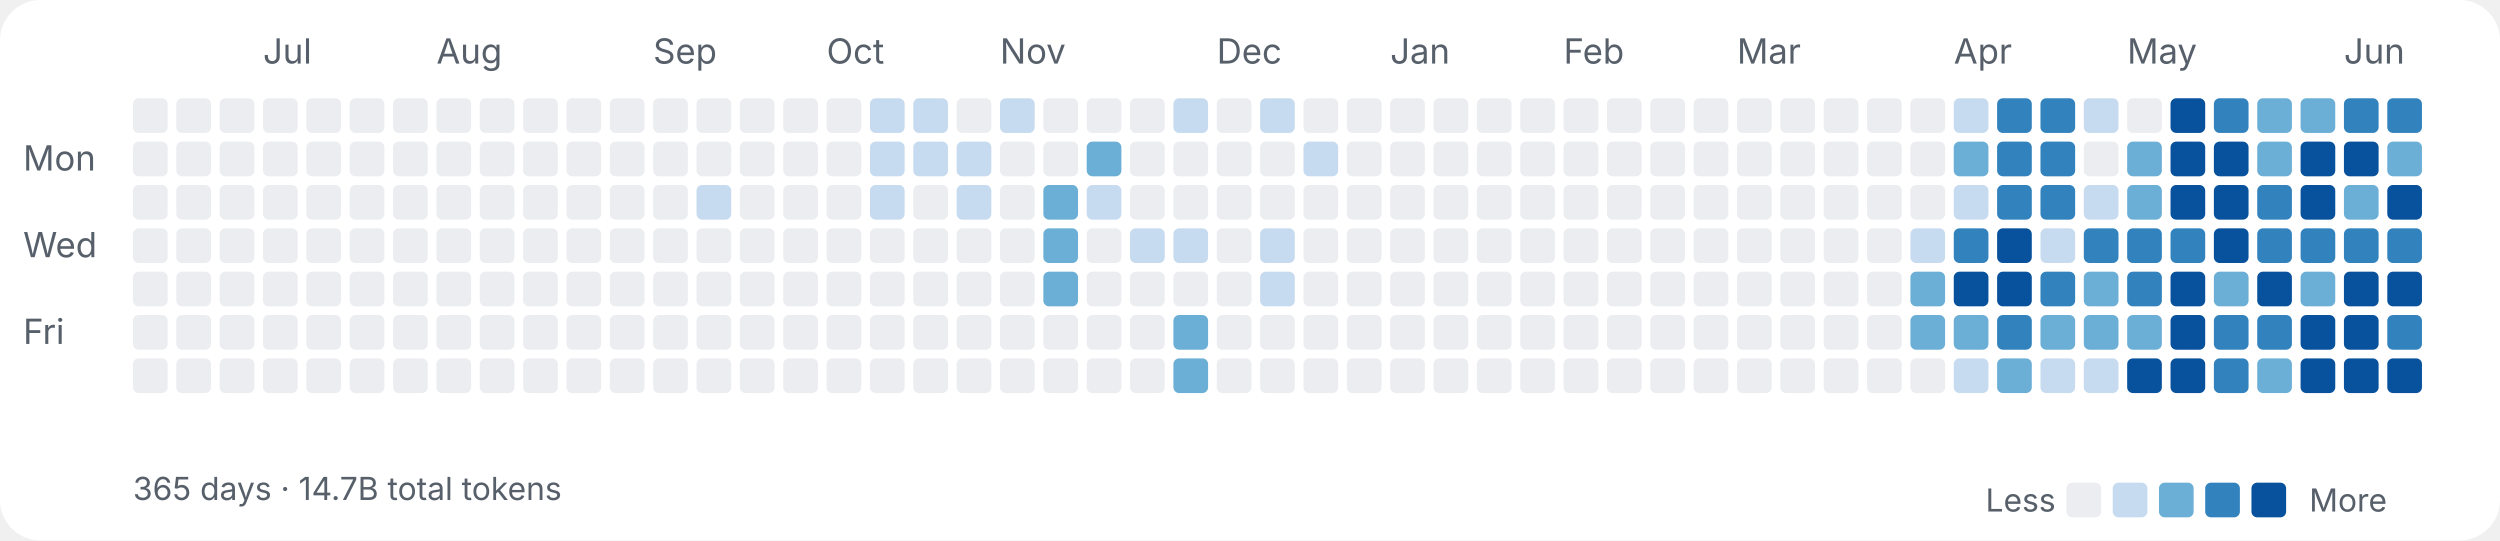
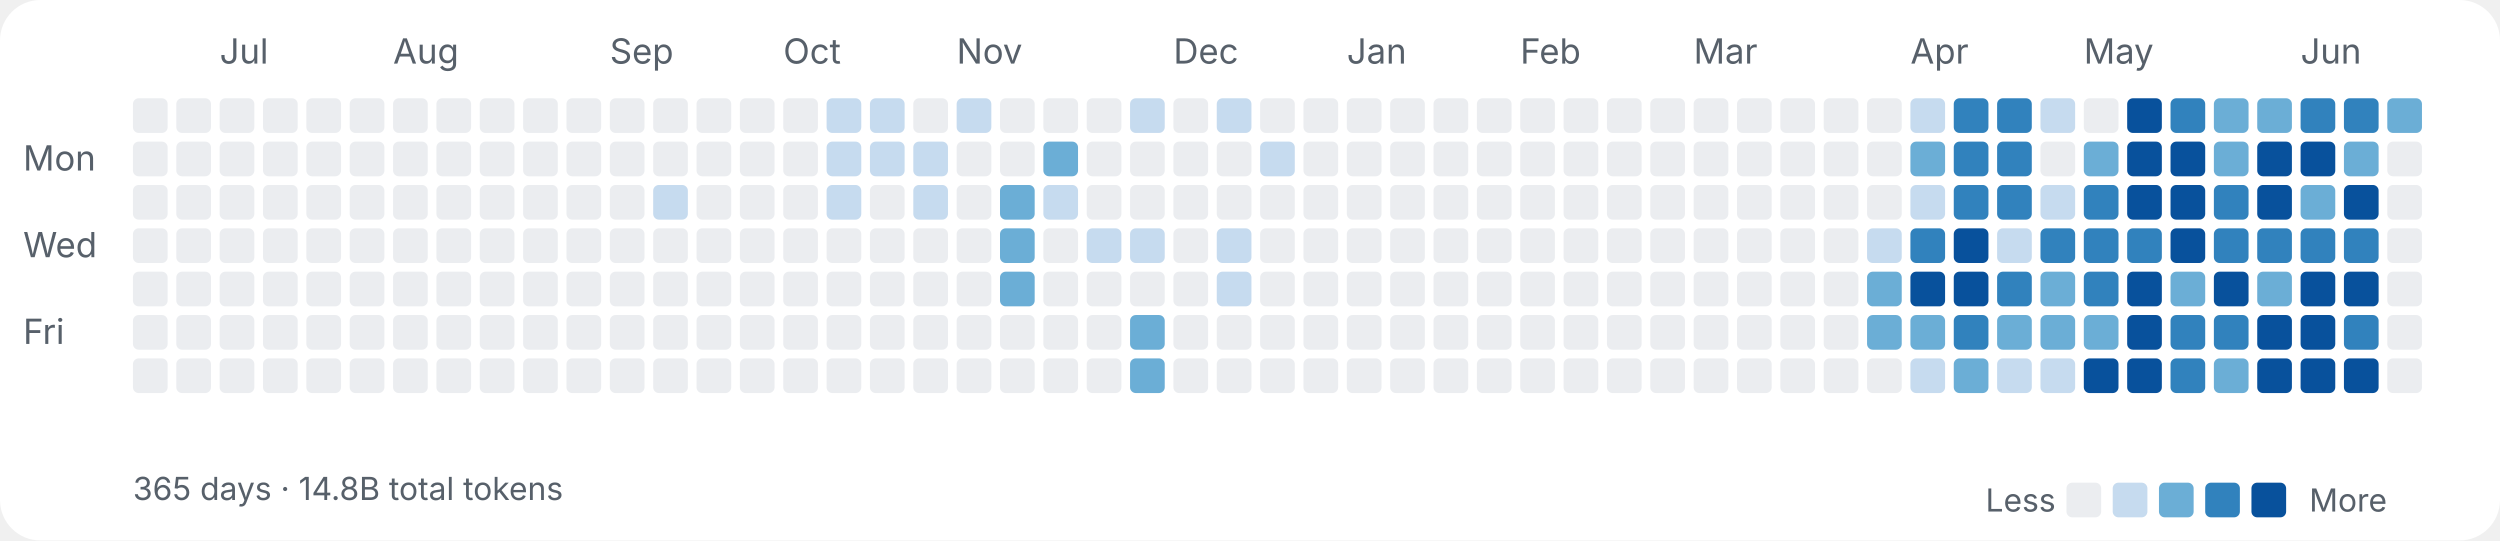
<svg xmlns="http://www.w3.org/2000/svg" width="865" height="187" viewBox="0 0 865 187" fill="none">
  <style>
.label{font:12px ui-sans-serif,system-ui,-apple-system,sans-serif;fill:#57606a}
.sub{font:11px ui-sans-serif,system-ui,-apple-system,sans-serif;fill:#57606a}
</style>
  <rect width="100%" height="100%" rx="14" fill="#ffffff" />
  <text class="label" x="8" y="59">Mon</text>
  <text class="label" x="8" y="89">Wed</text>
  <text class="label" x="8" y="119">Fri</text>
  <rect x="46" y="34" width="12" height="12" rx="2" fill="#ebedf0" />
  <rect x="46" y="49" width="12" height="12" rx="2" fill="#ebedf0" />
  <rect x="46" y="64" width="12" height="12" rx="2" fill="#ebedf0" />
  <rect x="46" y="79" width="12" height="12" rx="2" fill="#ebedf0" />
  <rect x="46" y="94" width="12" height="12" rx="2" fill="#ebedf0" />
  <rect x="46" y="109" width="12" height="12" rx="2" fill="#ebedf0" />
  <rect x="46" y="124" width="12" height="12" rx="2" fill="#ebedf0" />
  <rect x="61" y="34" width="12" height="12" rx="2" fill="#ebedf0" />
  <rect x="61" y="49" width="12" height="12" rx="2" fill="#ebedf0" />
  <rect x="61" y="64" width="12" height="12" rx="2" fill="#ebedf0" />
  <rect x="61" y="79" width="12" height="12" rx="2" fill="#ebedf0" />
  <rect x="61" y="94" width="12" height="12" rx="2" fill="#ebedf0" />
  <rect x="61" y="109" width="12" height="12" rx="2" fill="#ebedf0" />
  <rect x="61" y="124" width="12" height="12" rx="2" fill="#ebedf0" />
+   <text class="label" x="76" y="22">Jul</text>
  <rect x="76" y="34" width="12" height="12" rx="2" fill="#ebedf0" />
  <rect x="76" y="49" width="12" height="12" rx="2" fill="#ebedf0" />
  <rect x="76" y="64" width="12" height="12" rx="2" fill="#ebedf0" />
  <rect x="76" y="79" width="12" height="12" rx="2" fill="#ebedf0" />
  <rect x="76" y="94" width="12" height="12" rx="2" fill="#ebedf0" />
  <rect x="76" y="109" width="12" height="12" rx="2" fill="#ebedf0" />
  <rect x="76" y="124" width="12" height="12" rx="2" fill="#ebedf0" />
-   <text class="label" x="91" y="22">Jul</text>
  <rect x="91" y="34" width="12" height="12" rx="2" fill="#ebedf0" />
  <rect x="91" y="49" width="12" height="12" rx="2" fill="#ebedf0" />
  <rect x="91" y="64" width="12" height="12" rx="2" fill="#ebedf0" />
  <rect x="91" y="79" width="12" height="12" rx="2" fill="#ebedf0" />
  <rect x="91" y="94" width="12" height="12" rx="2" fill="#ebedf0" />
  <rect x="91" y="109" width="12" height="12" rx="2" fill="#ebedf0" />
  <rect x="91" y="124" width="12" height="12" rx="2" fill="#ebedf0" />
  <rect x="106" y="34" width="12" height="12" rx="2" fill="#ebedf0" />
  <rect x="106" y="49" width="12" height="12" rx="2" fill="#ebedf0" />
  <rect x="106" y="64" width="12" height="12" rx="2" fill="#ebedf0" />
  <rect x="106" y="79" width="12" height="12" rx="2" fill="#ebedf0" />
  <rect x="106" y="94" width="12" height="12" rx="2" fill="#ebedf0" />
  <rect x="106" y="109" width="12" height="12" rx="2" fill="#ebedf0" />
  <rect x="106" y="124" width="12" height="12" rx="2" fill="#ebedf0" />
  <rect x="121" y="34" width="12" height="12" rx="2" fill="#ebedf0" />
  <rect x="121" y="49" width="12" height="12" rx="2" fill="#ebedf0" />
  <rect x="121" y="64" width="12" height="12" rx="2" fill="#ebedf0" />
  <rect x="121" y="79" width="12" height="12" rx="2" fill="#ebedf0" />
  <rect x="121" y="94" width="12" height="12" rx="2" fill="#ebedf0" />
  <rect x="121" y="109" width="12" height="12" rx="2" fill="#ebedf0" />
  <rect x="121" y="124" width="12" height="12" rx="2" fill="#ebedf0" />
+   <text class="label" x="136" y="22">Aug</text>
  <rect x="136" y="34" width="12" height="12" rx="2" fill="#ebedf0" />
  <rect x="136" y="49" width="12" height="12" rx="2" fill="#ebedf0" />
  <rect x="136" y="64" width="12" height="12" rx="2" fill="#ebedf0" />
  <rect x="136" y="79" width="12" height="12" rx="2" fill="#ebedf0" />
  <rect x="136" y="94" width="12" height="12" rx="2" fill="#ebedf0" />
  <rect x="136" y="109" width="12" height="12" rx="2" fill="#ebedf0" />
  <rect x="136" y="124" width="12" height="12" rx="2" fill="#ebedf0" />
-   <text class="label" x="151" y="22">Aug</text>
  <rect x="151" y="34" width="12" height="12" rx="2" fill="#ebedf0" />
  <rect x="151" y="49" width="12" height="12" rx="2" fill="#ebedf0" />
  <rect x="151" y="64" width="12" height="12" rx="2" fill="#ebedf0" />
  <rect x="151" y="79" width="12" height="12" rx="2" fill="#ebedf0" />
  <rect x="151" y="94" width="12" height="12" rx="2" fill="#ebedf0" />
  <rect x="151" y="109" width="12" height="12" rx="2" fill="#ebedf0" />
  <rect x="151" y="124" width="12" height="12" rx="2" fill="#ebedf0" />
  <rect x="166" y="34" width="12" height="12" rx="2" fill="#ebedf0" />
  <rect x="166" y="49" width="12" height="12" rx="2" fill="#ebedf0" />
  <rect x="166" y="64" width="12" height="12" rx="2" fill="#ebedf0" />
  <rect x="166" y="79" width="12" height="12" rx="2" fill="#ebedf0" />
  <rect x="166" y="94" width="12" height="12" rx="2" fill="#ebedf0" />
  <rect x="166" y="109" width="12" height="12" rx="2" fill="#ebedf0" />
  <rect x="166" y="124" width="12" height="12" rx="2" fill="#ebedf0" />
  <rect x="181" y="34" width="12" height="12" rx="2" fill="#ebedf0" />
  <rect x="181" y="49" width="12" height="12" rx="2" fill="#ebedf0" />
  <rect x="181" y="64" width="12" height="12" rx="2" fill="#ebedf0" />
  <rect x="181" y="79" width="12" height="12" rx="2" fill="#ebedf0" />
  <rect x="181" y="94" width="12" height="12" rx="2" fill="#ebedf0" />
  <rect x="181" y="109" width="12" height="12" rx="2" fill="#ebedf0" />
  <rect x="181" y="124" width="12" height="12" rx="2" fill="#ebedf0" />
  <rect x="196" y="34" width="12" height="12" rx="2" fill="#ebedf0" />
  <rect x="196" y="49" width="12" height="12" rx="2" fill="#ebedf0" />
  <rect x="196" y="64" width="12" height="12" rx="2" fill="#ebedf0" />
  <rect x="196" y="79" width="12" height="12" rx="2" fill="#ebedf0" />
  <rect x="196" y="94" width="12" height="12" rx="2" fill="#ebedf0" />
  <rect x="196" y="109" width="12" height="12" rx="2" fill="#ebedf0" />
  <rect x="196" y="124" width="12" height="12" rx="2" fill="#ebedf0" />
+   <text class="label" x="211" y="22">Sep</text>
  <rect x="211" y="34" width="12" height="12" rx="2" fill="#ebedf0" />
  <rect x="211" y="49" width="12" height="12" rx="2" fill="#ebedf0" />
  <rect x="211" y="64" width="12" height="12" rx="2" fill="#ebedf0" />
  <rect x="211" y="79" width="12" height="12" rx="2" fill="#ebedf0" />
  <rect x="211" y="94" width="12" height="12" rx="2" fill="#ebedf0" />
  <rect x="211" y="109" width="12" height="12" rx="2" fill="#ebedf0" />
  <rect x="211" y="124" width="12" height="12" rx="2" fill="#ebedf0" />
-   <text class="label" x="226" y="22">Sep</text>
  <rect x="226" y="34" width="12" height="12" rx="2" fill="#ebedf0" />
  <rect x="226" y="49" width="12" height="12" rx="2" fill="#ebedf0" />
-   <rect x="226" y="64" width="12" height="12" rx="2" fill="#ebedf0" />
+   <rect x="226" y="64" width="12" height="12" rx="2" fill="#c6dbef" />
  <rect x="226" y="79" width="12" height="12" rx="2" fill="#ebedf0" />
  <rect x="226" y="94" width="12" height="12" rx="2" fill="#ebedf0" />
  <rect x="226" y="109" width="12" height="12" rx="2" fill="#ebedf0" />
  <rect x="226" y="124" width="12" height="12" rx="2" fill="#ebedf0" />
  <rect x="241" y="34" width="12" height="12" rx="2" fill="#ebedf0" />
  <rect x="241" y="49" width="12" height="12" rx="2" fill="#ebedf0" />
-   <rect x="241" y="64" width="12" height="12" rx="2" fill="#c6dbef" />
+   <rect x="241" y="64" width="12" height="12" rx="2" fill="#ebedf0" />
  <rect x="241" y="79" width="12" height="12" rx="2" fill="#ebedf0" />
  <rect x="241" y="94" width="12" height="12" rx="2" fill="#ebedf0" />
  <rect x="241" y="109" width="12" height="12" rx="2" fill="#ebedf0" />
  <rect x="241" y="124" width="12" height="12" rx="2" fill="#ebedf0" />
  <rect x="256" y="34" width="12" height="12" rx="2" fill="#ebedf0" />
  <rect x="256" y="49" width="12" height="12" rx="2" fill="#ebedf0" />
  <rect x="256" y="64" width="12" height="12" rx="2" fill="#ebedf0" />
  <rect x="256" y="79" width="12" height="12" rx="2" fill="#ebedf0" />
  <rect x="256" y="94" width="12" height="12" rx="2" fill="#ebedf0" />
  <rect x="256" y="109" width="12" height="12" rx="2" fill="#ebedf0" />
  <rect x="256" y="124" width="12" height="12" rx="2" fill="#ebedf0" />
+   <text class="label" x="271" y="22">Oct</text>
  <rect x="271" y="34" width="12" height="12" rx="2" fill="#ebedf0" />
  <rect x="271" y="49" width="12" height="12" rx="2" fill="#ebedf0" />
  <rect x="271" y="64" width="12" height="12" rx="2" fill="#ebedf0" />
  <rect x="271" y="79" width="12" height="12" rx="2" fill="#ebedf0" />
  <rect x="271" y="94" width="12" height="12" rx="2" fill="#ebedf0" />
  <rect x="271" y="109" width="12" height="12" rx="2" fill="#ebedf0" />
  <rect x="271" y="124" width="12" height="12" rx="2" fill="#ebedf0" />
-   <text class="label" x="286" y="22">Oct</text>
-   <rect x="286" y="34" width="12" height="12" rx="2" fill="#ebedf0" />
-   <rect x="286" y="49" width="12" height="12" rx="2" fill="#ebedf0" />
-   <rect x="286" y="64" width="12" height="12" rx="2" fill="#ebedf0" />
+   <rect x="286" y="34" width="12" height="12" rx="2" fill="#c6dbef" />
+   <rect x="286" y="49" width="12" height="12" rx="2" fill="#c6dbef" />
+   <rect x="286" y="64" width="12" height="12" rx="2" fill="#c6dbef" />
  <rect x="286" y="79" width="12" height="12" rx="2" fill="#ebedf0" />
  <rect x="286" y="94" width="12" height="12" rx="2" fill="#ebedf0" />
  <rect x="286" y="109" width="12" height="12" rx="2" fill="#ebedf0" />
  <rect x="286" y="124" width="12" height="12" rx="2" fill="#ebedf0" />
  <rect x="301" y="34" width="12" height="12" rx="2" fill="#c6dbef" />
  <rect x="301" y="49" width="12" height="12" rx="2" fill="#c6dbef" />
-   <rect x="301" y="64" width="12" height="12" rx="2" fill="#c6dbef" />
+   <rect x="301" y="64" width="12" height="12" rx="2" fill="#ebedf0" />
  <rect x="301" y="79" width="12" height="12" rx="2" fill="#ebedf0" />
  <rect x="301" y="94" width="12" height="12" rx="2" fill="#ebedf0" />
  <rect x="301" y="109" width="12" height="12" rx="2" fill="#ebedf0" />
  <rect x="301" y="124" width="12" height="12" rx="2" fill="#ebedf0" />
-   <rect x="316" y="34" width="12" height="12" rx="2" fill="#c6dbef" />
+   <rect x="316" y="34" width="12" height="12" rx="2" fill="#ebedf0" />
  <rect x="316" y="49" width="12" height="12" rx="2" fill="#c6dbef" />
-   <rect x="316" y="64" width="12" height="12" rx="2" fill="#ebedf0" />
+   <rect x="316" y="64" width="12" height="12" rx="2" fill="#c6dbef" />
  <rect x="316" y="79" width="12" height="12" rx="2" fill="#ebedf0" />
  <rect x="316" y="94" width="12" height="12" rx="2" fill="#ebedf0" />
  <rect x="316" y="109" width="12" height="12" rx="2" fill="#ebedf0" />
  <rect x="316" y="124" width="12" height="12" rx="2" fill="#ebedf0" />
-   <rect x="331" y="34" width="12" height="12" rx="2" fill="#ebedf0" />
-   <rect x="331" y="49" width="12" height="12" rx="2" fill="#c6dbef" />
-   <rect x="331" y="64" width="12" height="12" rx="2" fill="#c6dbef" />
+   <text class="label" x="331" y="22">Nov</text>
+   <rect x="331" y="34" width="12" height="12" rx="2" fill="#c6dbef" />
+   <rect x="331" y="49" width="12" height="12" rx="2" fill="#ebedf0" />
+   <rect x="331" y="64" width="12" height="12" rx="2" fill="#ebedf0" />
  <rect x="331" y="79" width="12" height="12" rx="2" fill="#ebedf0" />
  <rect x="331" y="94" width="12" height="12" rx="2" fill="#ebedf0" />
  <rect x="331" y="109" width="12" height="12" rx="2" fill="#ebedf0" />
  <rect x="331" y="124" width="12" height="12" rx="2" fill="#ebedf0" />
-   <text class="label" x="346" y="22">Nov</text>
-   <rect x="346" y="34" width="12" height="12" rx="2" fill="#c6dbef" />
+   <rect x="346" y="34" width="12" height="12" rx="2" fill="#ebedf0" />
  <rect x="346" y="49" width="12" height="12" rx="2" fill="#ebedf0" />
-   <rect x="346" y="64" width="12" height="12" rx="2" fill="#ebedf0" />
-   <rect x="346" y="79" width="12" height="12" rx="2" fill="#ebedf0" />
-   <rect x="346" y="94" width="12" height="12" rx="2" fill="#ebedf0" />
+   <rect x="346" y="64" width="12" height="12" rx="2" fill="#6baed6" />
+   <rect x="346" y="79" width="12" height="12" rx="2" fill="#6baed6" />
+   <rect x="346" y="94" width="12" height="12" rx="2" fill="#6baed6" />
  <rect x="346" y="109" width="12" height="12" rx="2" fill="#ebedf0" />
  <rect x="346" y="124" width="12" height="12" rx="2" fill="#ebedf0" />
  <rect x="361" y="34" width="12" height="12" rx="2" fill="#ebedf0" />
-   <rect x="361" y="49" width="12" height="12" rx="2" fill="#ebedf0" />
-   <rect x="361" y="64" width="12" height="12" rx="2" fill="#6baed6" />
-   <rect x="361" y="79" width="12" height="12" rx="2" fill="#6baed6" />
-   <rect x="361" y="94" width="12" height="12" rx="2" fill="#6baed6" />
+   <rect x="361" y="49" width="12" height="12" rx="2" fill="#6baed6" />
+   <rect x="361" y="64" width="12" height="12" rx="2" fill="#c6dbef" />
+   <rect x="361" y="79" width="12" height="12" rx="2" fill="#ebedf0" />
+   <rect x="361" y="94" width="12" height="12" rx="2" fill="#ebedf0" />
  <rect x="361" y="109" width="12" height="12" rx="2" fill="#ebedf0" />
  <rect x="361" y="124" width="12" height="12" rx="2" fill="#ebedf0" />
  <rect x="376" y="34" width="12" height="12" rx="2" fill="#ebedf0" />
-   <rect x="376" y="49" width="12" height="12" rx="2" fill="#6baed6" />
-   <rect x="376" y="64" width="12" height="12" rx="2" fill="#c6dbef" />
-   <rect x="376" y="79" width="12" height="12" rx="2" fill="#ebedf0" />
+   <rect x="376" y="49" width="12" height="12" rx="2" fill="#ebedf0" />
+   <rect x="376" y="64" width="12" height="12" rx="2" fill="#ebedf0" />
+   <rect x="376" y="79" width="12" height="12" rx="2" fill="#c6dbef" />
  <rect x="376" y="94" width="12" height="12" rx="2" fill="#ebedf0" />
  <rect x="376" y="109" width="12" height="12" rx="2" fill="#ebedf0" />
  <rect x="376" y="124" width="12" height="12" rx="2" fill="#ebedf0" />
-   <rect x="391" y="34" width="12" height="12" rx="2" fill="#ebedf0" />
+   <rect x="391" y="34" width="12" height="12" rx="2" fill="#c6dbef" />
  <rect x="391" y="49" width="12" height="12" rx="2" fill="#ebedf0" />
  <rect x="391" y="64" width="12" height="12" rx="2" fill="#ebedf0" />
  <rect x="391" y="79" width="12" height="12" rx="2" fill="#c6dbef" />
  <rect x="391" y="94" width="12" height="12" rx="2" fill="#ebedf0" />
-   <rect x="391" y="109" width="12" height="12" rx="2" fill="#ebedf0" />
-   <rect x="391" y="124" width="12" height="12" rx="2" fill="#ebedf0" />
-   <rect x="406" y="34" width="12" height="12" rx="2" fill="#c6dbef" />
+   <rect x="391" y="109" width="12" height="12" rx="2" fill="#6baed6" />
+   <rect x="391" y="124" width="12" height="12" rx="2" fill="#6baed6" />
+   <text class="label" x="406" y="22">Dec</text>
+   <rect x="406" y="34" width="12" height="12" rx="2" fill="#ebedf0" />
  <rect x="406" y="49" width="12" height="12" rx="2" fill="#ebedf0" />
  <rect x="406" y="64" width="12" height="12" rx="2" fill="#ebedf0" />
-   <rect x="406" y="79" width="12" height="12" rx="2" fill="#c6dbef" />
+   <rect x="406" y="79" width="12" height="12" rx="2" fill="#ebedf0" />
  <rect x="406" y="94" width="12" height="12" rx="2" fill="#ebedf0" />
-   <rect x="406" y="109" width="12" height="12" rx="2" fill="#6baed6" />
-   <rect x="406" y="124" width="12" height="12" rx="2" fill="#6baed6" />
-   <text class="label" x="421" y="22">Dec</text>
-   <rect x="421" y="34" width="12" height="12" rx="2" fill="#ebedf0" />
+   <rect x="406" y="109" width="12" height="12" rx="2" fill="#ebedf0" />
+   <rect x="406" y="124" width="12" height="12" rx="2" fill="#ebedf0" />
+   <rect x="421" y="34" width="12" height="12" rx="2" fill="#c6dbef" />
  <rect x="421" y="49" width="12" height="12" rx="2" fill="#ebedf0" />
  <rect x="421" y="64" width="12" height="12" rx="2" fill="#ebedf0" />
-   <rect x="421" y="79" width="12" height="12" rx="2" fill="#ebedf0" />
-   <rect x="421" y="94" width="12" height="12" rx="2" fill="#ebedf0" />
+   <rect x="421" y="79" width="12" height="12" rx="2" fill="#c6dbef" />
+   <rect x="421" y="94" width="12" height="12" rx="2" fill="#c6dbef" />
  <rect x="421" y="109" width="12" height="12" rx="2" fill="#ebedf0" />
  <rect x="421" y="124" width="12" height="12" rx="2" fill="#ebedf0" />
-   <rect x="436" y="34" width="12" height="12" rx="2" fill="#c6dbef" />
-   <rect x="436" y="49" width="12" height="12" rx="2" fill="#ebedf0" />
+   <rect x="436" y="34" width="12" height="12" rx="2" fill="#ebedf0" />
+   <rect x="436" y="49" width="12" height="12" rx="2" fill="#c6dbef" />
  <rect x="436" y="64" width="12" height="12" rx="2" fill="#ebedf0" />
-   <rect x="436" y="79" width="12" height="12" rx="2" fill="#c6dbef" />
-   <rect x="436" y="94" width="12" height="12" rx="2" fill="#c6dbef" />
+   <rect x="436" y="79" width="12" height="12" rx="2" fill="#ebedf0" />
+   <rect x="436" y="94" width="12" height="12" rx="2" fill="#ebedf0" />
  <rect x="436" y="109" width="12" height="12" rx="2" fill="#ebedf0" />
  <rect x="436" y="124" width="12" height="12" rx="2" fill="#ebedf0" />
  <rect x="451" y="34" width="12" height="12" rx="2" fill="#ebedf0" />
-   <rect x="451" y="49" width="12" height="12" rx="2" fill="#c6dbef" />
+   <rect x="451" y="49" width="12" height="12" rx="2" fill="#ebedf0" />
  <rect x="451" y="64" width="12" height="12" rx="2" fill="#ebedf0" />
  <rect x="451" y="79" width="12" height="12" rx="2" fill="#ebedf0" />
  <rect x="451" y="94" width="12" height="12" rx="2" fill="#ebedf0" />
  <rect x="451" y="109" width="12" height="12" rx="2" fill="#ebedf0" />
  <rect x="451" y="124" width="12" height="12" rx="2" fill="#ebedf0" />
+   <text class="label" x="466" y="22">Jan</text>
  <rect x="466" y="34" width="12" height="12" rx="2" fill="#ebedf0" />
  <rect x="466" y="49" width="12" height="12" rx="2" fill="#ebedf0" />
  <rect x="466" y="64" width="12" height="12" rx="2" fill="#ebedf0" />
  <rect x="466" y="79" width="12" height="12" rx="2" fill="#ebedf0" />
  <rect x="466" y="94" width="12" height="12" rx="2" fill="#ebedf0" />
  <rect x="466" y="109" width="12" height="12" rx="2" fill="#ebedf0" />
  <rect x="466" y="124" width="12" height="12" rx="2" fill="#ebedf0" />
-   <text class="label" x="481" y="22">Jan</text>
  <rect x="481" y="34" width="12" height="12" rx="2" fill="#ebedf0" />
  <rect x="481" y="49" width="12" height="12" rx="2" fill="#ebedf0" />
  <rect x="481" y="64" width="12" height="12" rx="2" fill="#ebedf0" />
  <rect x="481" y="79" width="12" height="12" rx="2" fill="#ebedf0" />
  <rect x="481" y="94" width="12" height="12" rx="2" fill="#ebedf0" />
  <rect x="481" y="109" width="12" height="12" rx="2" fill="#ebedf0" />
  <rect x="481" y="124" width="12" height="12" rx="2" fill="#ebedf0" />
  <rect x="496" y="34" width="12" height="12" rx="2" fill="#ebedf0" />
  <rect x="496" y="49" width="12" height="12" rx="2" fill="#ebedf0" />
  <rect x="496" y="64" width="12" height="12" rx="2" fill="#ebedf0" />
  <rect x="496" y="79" width="12" height="12" rx="2" fill="#ebedf0" />
  <rect x="496" y="94" width="12" height="12" rx="2" fill="#ebedf0" />
  <rect x="496" y="109" width="12" height="12" rx="2" fill="#ebedf0" />
  <rect x="496" y="124" width="12" height="12" rx="2" fill="#ebedf0" />
  <rect x="511" y="34" width="12" height="12" rx="2" fill="#ebedf0" />
  <rect x="511" y="49" width="12" height="12" rx="2" fill="#ebedf0" />
  <rect x="511" y="64" width="12" height="12" rx="2" fill="#ebedf0" />
  <rect x="511" y="79" width="12" height="12" rx="2" fill="#ebedf0" />
  <rect x="511" y="94" width="12" height="12" rx="2" fill="#ebedf0" />
  <rect x="511" y="109" width="12" height="12" rx="2" fill="#ebedf0" />
  <rect x="511" y="124" width="12" height="12" rx="2" fill="#ebedf0" />
+   <text class="label" x="526" y="22">Feb</text>
  <rect x="526" y="34" width="12" height="12" rx="2" fill="#ebedf0" />
  <rect x="526" y="49" width="12" height="12" rx="2" fill="#ebedf0" />
  <rect x="526" y="64" width="12" height="12" rx="2" fill="#ebedf0" />
  <rect x="526" y="79" width="12" height="12" rx="2" fill="#ebedf0" />
  <rect x="526" y="94" width="12" height="12" rx="2" fill="#ebedf0" />
  <rect x="526" y="109" width="12" height="12" rx="2" fill="#ebedf0" />
  <rect x="526" y="124" width="12" height="12" rx="2" fill="#ebedf0" />
-   <text class="label" x="541" y="22">Feb</text>
  <rect x="541" y="34" width="12" height="12" rx="2" fill="#ebedf0" />
  <rect x="541" y="49" width="12" height="12" rx="2" fill="#ebedf0" />
  <rect x="541" y="64" width="12" height="12" rx="2" fill="#ebedf0" />
  <rect x="541" y="79" width="12" height="12" rx="2" fill="#ebedf0" />
  <rect x="541" y="94" width="12" height="12" rx="2" fill="#ebedf0" />
  <rect x="541" y="109" width="12" height="12" rx="2" fill="#ebedf0" />
  <rect x="541" y="124" width="12" height="12" rx="2" fill="#ebedf0" />
  <rect x="556" y="34" width="12" height="12" rx="2" fill="#ebedf0" />
  <rect x="556" y="49" width="12" height="12" rx="2" fill="#ebedf0" />
  <rect x="556" y="64" width="12" height="12" rx="2" fill="#ebedf0" />
  <rect x="556" y="79" width="12" height="12" rx="2" fill="#ebedf0" />
  <rect x="556" y="94" width="12" height="12" rx="2" fill="#ebedf0" />
  <rect x="556" y="109" width="12" height="12" rx="2" fill="#ebedf0" />
  <rect x="556" y="124" width="12" height="12" rx="2" fill="#ebedf0" />
  <rect x="571" y="34" width="12" height="12" rx="2" fill="#ebedf0" />
  <rect x="571" y="49" width="12" height="12" rx="2" fill="#ebedf0" />
  <rect x="571" y="64" width="12" height="12" rx="2" fill="#ebedf0" />
  <rect x="571" y="79" width="12" height="12" rx="2" fill="#ebedf0" />
  <rect x="571" y="94" width="12" height="12" rx="2" fill="#ebedf0" />
  <rect x="571" y="109" width="12" height="12" rx="2" fill="#ebedf0" />
  <rect x="571" y="124" width="12" height="12" rx="2" fill="#ebedf0" />
+   <text class="label" x="586" y="22">Mar</text>
  <rect x="586" y="34" width="12" height="12" rx="2" fill="#ebedf0" />
  <rect x="586" y="49" width="12" height="12" rx="2" fill="#ebedf0" />
  <rect x="586" y="64" width="12" height="12" rx="2" fill="#ebedf0" />
  <rect x="586" y="79" width="12" height="12" rx="2" fill="#ebedf0" />
  <rect x="586" y="94" width="12" height="12" rx="2" fill="#ebedf0" />
  <rect x="586" y="109" width="12" height="12" rx="2" fill="#ebedf0" />
  <rect x="586" y="124" width="12" height="12" rx="2" fill="#ebedf0" />
-   <text class="label" x="601" y="22">Mar</text>
  <rect x="601" y="34" width="12" height="12" rx="2" fill="#ebedf0" />
  <rect x="601" y="49" width="12" height="12" rx="2" fill="#ebedf0" />
  <rect x="601" y="64" width="12" height="12" rx="2" fill="#ebedf0" />
  <rect x="601" y="79" width="12" height="12" rx="2" fill="#ebedf0" />
  <rect x="601" y="94" width="12" height="12" rx="2" fill="#ebedf0" />
  <rect x="601" y="109" width="12" height="12" rx="2" fill="#ebedf0" />
  <rect x="601" y="124" width="12" height="12" rx="2" fill="#ebedf0" />
  <rect x="616" y="34" width="12" height="12" rx="2" fill="#ebedf0" />
  <rect x="616" y="49" width="12" height="12" rx="2" fill="#ebedf0" />
  <rect x="616" y="64" width="12" height="12" rx="2" fill="#ebedf0" />
  <rect x="616" y="79" width="12" height="12" rx="2" fill="#ebedf0" />
  <rect x="616" y="94" width="12" height="12" rx="2" fill="#ebedf0" />
  <rect x="616" y="109" width="12" height="12" rx="2" fill="#ebedf0" />
  <rect x="616" y="124" width="12" height="12" rx="2" fill="#ebedf0" />
  <rect x="631" y="34" width="12" height="12" rx="2" fill="#ebedf0" />
  <rect x="631" y="49" width="12" height="12" rx="2" fill="#ebedf0" />
  <rect x="631" y="64" width="12" height="12" rx="2" fill="#ebedf0" />
  <rect x="631" y="79" width="12" height="12" rx="2" fill="#ebedf0" />
  <rect x="631" y="94" width="12" height="12" rx="2" fill="#ebedf0" />
  <rect x="631" y="109" width="12" height="12" rx="2" fill="#ebedf0" />
  <rect x="631" y="124" width="12" height="12" rx="2" fill="#ebedf0" />
  <rect x="646" y="34" width="12" height="12" rx="2" fill="#ebedf0" />
  <rect x="646" y="49" width="12" height="12" rx="2" fill="#ebedf0" />
  <rect x="646" y="64" width="12" height="12" rx="2" fill="#ebedf0" />
-   <rect x="646" y="79" width="12" height="12" rx="2" fill="#ebedf0" />
-   <rect x="646" y="94" width="12" height="12" rx="2" fill="#ebedf0" />
-   <rect x="646" y="109" width="12" height="12" rx="2" fill="#ebedf0" />
+   <rect x="646" y="79" width="12" height="12" rx="2" fill="#c6dbef" />
+   <rect x="646" y="94" width="12" height="12" rx="2" fill="#6baed6" />
+   <rect x="646" y="109" width="12" height="12" rx="2" fill="#6baed6" />
  <rect x="646" y="124" width="12" height="12" rx="2" fill="#ebedf0" />
-   <rect x="661" y="34" width="12" height="12" rx="2" fill="#ebedf0" />
-   <rect x="661" y="49" width="12" height="12" rx="2" fill="#ebedf0" />
-   <rect x="661" y="64" width="12" height="12" rx="2" fill="#ebedf0" />
-   <rect x="661" y="79" width="12" height="12" rx="2" fill="#c6dbef" />
-   <rect x="661" y="94" width="12" height="12" rx="2" fill="#6baed6" />
+   <text class="label" x="661" y="22">Apr</text>
+   <rect x="661" y="34" width="12" height="12" rx="2" fill="#c6dbef" />
+   <rect x="661" y="49" width="12" height="12" rx="2" fill="#6baed6" />
+   <rect x="661" y="64" width="12" height="12" rx="2" fill="#c6dbef" />
+   <rect x="661" y="79" width="12" height="12" rx="2" fill="#3182bd" />
+   <rect x="661" y="94" width="12" height="12" rx="2" fill="#08519c" />
  <rect x="661" y="109" width="12" height="12" rx="2" fill="#6baed6" />
-   <rect x="661" y="124" width="12" height="12" rx="2" fill="#ebedf0" />
-   <text class="label" x="676" y="22">Apr</text>
-   <rect x="676" y="34" width="12" height="12" rx="2" fill="#c6dbef" />
-   <rect x="676" y="49" width="12" height="12" rx="2" fill="#6baed6" />
-   <rect x="676" y="64" width="12" height="12" rx="2" fill="#c6dbef" />
-   <rect x="676" y="79" width="12" height="12" rx="2" fill="#3182bd" />
+   <rect x="661" y="124" width="12" height="12" rx="2" fill="#c6dbef" />
+   <rect x="676" y="34" width="12" height="12" rx="2" fill="#3182bd" />
+   <rect x="676" y="49" width="12" height="12" rx="2" fill="#3182bd" />
+   <rect x="676" y="64" width="12" height="12" rx="2" fill="#3182bd" />
+   <rect x="676" y="79" width="12" height="12" rx="2" fill="#08519c" />
  <rect x="676" y="94" width="12" height="12" rx="2" fill="#08519c" />
-   <rect x="676" y="109" width="12" height="12" rx="2" fill="#6baed6" />
-   <rect x="676" y="124" width="12" height="12" rx="2" fill="#c6dbef" />
+   <rect x="676" y="109" width="12" height="12" rx="2" fill="#3182bd" />
+   <rect x="676" y="124" width="12" height="12" rx="2" fill="#6baed6" />
  <rect x="691" y="34" width="12" height="12" rx="2" fill="#3182bd" />
  <rect x="691" y="49" width="12" height="12" rx="2" fill="#3182bd" />
  <rect x="691" y="64" width="12" height="12" rx="2" fill="#3182bd" />
-   <rect x="691" y="79" width="12" height="12" rx="2" fill="#08519c" />
-   <rect x="691" y="94" width="12" height="12" rx="2" fill="#08519c" />
-   <rect x="691" y="109" width="12" height="12" rx="2" fill="#3182bd" />
-   <rect x="691" y="124" width="12" height="12" rx="2" fill="#6baed6" />
-   <rect x="706" y="34" width="12" height="12" rx="2" fill="#3182bd" />
-   <rect x="706" y="49" width="12" height="12" rx="2" fill="#3182bd" />
-   <rect x="706" y="64" width="12" height="12" rx="2" fill="#3182bd" />
-   <rect x="706" y="79" width="12" height="12" rx="2" fill="#c6dbef" />
-   <rect x="706" y="94" width="12" height="12" rx="2" fill="#3182bd" />
+   <rect x="691" y="79" width="12" height="12" rx="2" fill="#c6dbef" />
+   <rect x="691" y="94" width="12" height="12" rx="2" fill="#3182bd" />
+   <rect x="691" y="109" width="12" height="12" rx="2" fill="#6baed6" />
+   <rect x="691" y="124" width="12" height="12" rx="2" fill="#c6dbef" />
+   <rect x="706" y="34" width="12" height="12" rx="2" fill="#c6dbef" />
+   <rect x="706" y="49" width="12" height="12" rx="2" fill="#ebedf0" />
+   <rect x="706" y="64" width="12" height="12" rx="2" fill="#c6dbef" />
+   <rect x="706" y="79" width="12" height="12" rx="2" fill="#3182bd" />
+   <rect x="706" y="94" width="12" height="12" rx="2" fill="#6baed6" />
  <rect x="706" y="109" width="12" height="12" rx="2" fill="#6baed6" />
  <rect x="706" y="124" width="12" height="12" rx="2" fill="#c6dbef" />
-   <rect x="721" y="34" width="12" height="12" rx="2" fill="#c6dbef" />
-   <rect x="721" y="49" width="12" height="12" rx="2" fill="#ebedf0" />
-   <rect x="721" y="64" width="12" height="12" rx="2" fill="#c6dbef" />
+   <text class="label" x="721" y="22">May</text>
+   <rect x="721" y="34" width="12" height="12" rx="2" fill="#ebedf0" />
+   <rect x="721" y="49" width="12" height="12" rx="2" fill="#6baed6" />
+   <rect x="721" y="64" width="12" height="12" rx="2" fill="#3182bd" />
  <rect x="721" y="79" width="12" height="12" rx="2" fill="#3182bd" />
-   <rect x="721" y="94" width="12" height="12" rx="2" fill="#6baed6" />
+   <rect x="721" y="94" width="12" height="12" rx="2" fill="#3182bd" />
  <rect x="721" y="109" width="12" height="12" rx="2" fill="#6baed6" />
-   <rect x="721" y="124" width="12" height="12" rx="2" fill="#c6dbef" />
-   <text class="label" x="736" y="22">May</text>
-   <rect x="736" y="34" width="12" height="12" rx="2" fill="#ebedf0" />
-   <rect x="736" y="49" width="12" height="12" rx="2" fill="#6baed6" />
-   <rect x="736" y="64" width="12" height="12" rx="2" fill="#6baed6" />
+   <rect x="721" y="124" width="12" height="12" rx="2" fill="#08519c" />
+   <rect x="736" y="34" width="12" height="12" rx="2" fill="#08519c" />
+   <rect x="736" y="49" width="12" height="12" rx="2" fill="#08519c" />
+   <rect x="736" y="64" width="12" height="12" rx="2" fill="#08519c" />
  <rect x="736" y="79" width="12" height="12" rx="2" fill="#3182bd" />
-   <rect x="736" y="94" width="12" height="12" rx="2" fill="#3182bd" />
-   <rect x="736" y="109" width="12" height="12" rx="2" fill="#6baed6" />
+   <rect x="736" y="94" width="12" height="12" rx="2" fill="#08519c" />
+   <rect x="736" y="109" width="12" height="12" rx="2" fill="#08519c" />
  <rect x="736" y="124" width="12" height="12" rx="2" fill="#08519c" />
-   <rect x="751" y="34" width="12" height="12" rx="2" fill="#08519c" />
+   <rect x="751" y="34" width="12" height="12" rx="2" fill="#3182bd" />
  <rect x="751" y="49" width="12" height="12" rx="2" fill="#08519c" />
  <rect x="751" y="64" width="12" height="12" rx="2" fill="#08519c" />
-   <rect x="751" y="79" width="12" height="12" rx="2" fill="#3182bd" />
-   <rect x="751" y="94" width="12" height="12" rx="2" fill="#08519c" />
-   <rect x="751" y="109" width="12" height="12" rx="2" fill="#08519c" />
-   <rect x="751" y="124" width="12" height="12" rx="2" fill="#08519c" />
-   <rect x="766" y="34" width="12" height="12" rx="2" fill="#3182bd" />
-   <rect x="766" y="49" width="12" height="12" rx="2" fill="#08519c" />
-   <rect x="766" y="64" width="12" height="12" rx="2" fill="#08519c" />
-   <rect x="766" y="79" width="12" height="12" rx="2" fill="#08519c" />
-   <rect x="766" y="94" width="12" height="12" rx="2" fill="#6baed6" />
+   <rect x="751" y="79" width="12" height="12" rx="2" fill="#08519c" />
+   <rect x="751" y="94" width="12" height="12" rx="2" fill="#6baed6" />
+   <rect x="751" y="109" width="12" height="12" rx="2" fill="#3182bd" />
+   <rect x="751" y="124" width="12" height="12" rx="2" fill="#3182bd" />
+   <rect x="766" y="34" width="12" height="12" rx="2" fill="#6baed6" />
+   <rect x="766" y="49" width="12" height="12" rx="2" fill="#6baed6" />
+   <rect x="766" y="64" width="12" height="12" rx="2" fill="#3182bd" />
+   <rect x="766" y="79" width="12" height="12" rx="2" fill="#3182bd" />
+   <rect x="766" y="94" width="12" height="12" rx="2" fill="#08519c" />
  <rect x="766" y="109" width="12" height="12" rx="2" fill="#3182bd" />
-   <rect x="766" y="124" width="12" height="12" rx="2" fill="#3182bd" />
+   <rect x="766" y="124" width="12" height="12" rx="2" fill="#6baed6" />
  <rect x="781" y="34" width="12" height="12" rx="2" fill="#6baed6" />
-   <rect x="781" y="49" width="12" height="12" rx="2" fill="#6baed6" />
-   <rect x="781" y="64" width="12" height="12" rx="2" fill="#3182bd" />
+   <rect x="781" y="49" width="12" height="12" rx="2" fill="#08519c" />
+   <rect x="781" y="64" width="12" height="12" rx="2" fill="#08519c" />
  <rect x="781" y="79" width="12" height="12" rx="2" fill="#3182bd" />
-   <rect x="781" y="94" width="12" height="12" rx="2" fill="#08519c" />
-   <rect x="781" y="109" width="12" height="12" rx="2" fill="#3182bd" />
-   <rect x="781" y="124" width="12" height="12" rx="2" fill="#6baed6" />
-   <rect x="796" y="34" width="12" height="12" rx="2" fill="#6baed6" />
+   <rect x="781" y="94" width="12" height="12" rx="2" fill="#6baed6" />
+   <rect x="781" y="109" width="12" height="12" rx="2" fill="#08519c" />
+   <rect x="781" y="124" width="12" height="12" rx="2" fill="#08519c" />
+   <text class="label" x="796" y="22">Jun</text>
+   <rect x="796" y="34" width="12" height="12" rx="2" fill="#3182bd" />
  <rect x="796" y="49" width="12" height="12" rx="2" fill="#08519c" />
-   <rect x="796" y="64" width="12" height="12" rx="2" fill="#08519c" />
+   <rect x="796" y="64" width="12" height="12" rx="2" fill="#6baed6" />
  <rect x="796" y="79" width="12" height="12" rx="2" fill="#3182bd" />
-   <rect x="796" y="94" width="12" height="12" rx="2" fill="#6baed6" />
+   <rect x="796" y="94" width="12" height="12" rx="2" fill="#08519c" />
  <rect x="796" y="109" width="12" height="12" rx="2" fill="#08519c" />
  <rect x="796" y="124" width="12" height="12" rx="2" fill="#08519c" />
-   <text class="label" x="811" y="22">Jun</text>
  <rect x="811" y="34" width="12" height="12" rx="2" fill="#3182bd" />
-   <rect x="811" y="49" width="12" height="12" rx="2" fill="#08519c" />
-   <rect x="811" y="64" width="12" height="12" rx="2" fill="#6baed6" />
+   <rect x="811" y="49" width="12" height="12" rx="2" fill="#6baed6" />
+   <rect x="811" y="64" width="12" height="12" rx="2" fill="#08519c" />
  <rect x="811" y="79" width="12" height="12" rx="2" fill="#3182bd" />
  <rect x="811" y="94" width="12" height="12" rx="2" fill="#08519c" />
-   <rect x="811" y="109" width="12" height="12" rx="2" fill="#08519c" />
+   <rect x="811" y="109" width="12" height="12" rx="2" fill="#3182bd" />
  <rect x="811" y="124" width="12" height="12" rx="2" fill="#08519c" />
-   <rect x="826" y="34" width="12" height="12" rx="2" fill="#3182bd" />
-   <rect x="826" y="49" width="12" height="12" rx="2" fill="#6baed6" />
-   <rect x="826" y="64" width="12" height="12" rx="2" fill="#08519c" />
-   <rect x="826" y="79" width="12" height="12" rx="2" fill="#3182bd" />
-   <rect x="826" y="94" width="12" height="12" rx="2" fill="#08519c" />
-   <rect x="826" y="109" width="12" height="12" rx="2" fill="#3182bd" />
-   <rect x="826" y="124" width="12" height="12" rx="2" fill="#08519c" />
+   <rect x="826" y="34" width="12" height="12" rx="2" fill="#6baed6" />
+   <rect x="826" y="49" width="12" height="12" rx="2" fill="#ebedf0" />
+   <rect x="826" y="64" width="12" height="12" rx="2" fill="#ebedf0" />
+   <rect x="826" y="79" width="12" height="12" rx="2" fill="#ebedf0" />
+   <rect x="826" y="94" width="12" height="12" rx="2" fill="#ebedf0" />
+   <rect x="826" y="109" width="12" height="12" rx="2" fill="#ebedf0" />
+   <rect x="826" y="124" width="12" height="12" rx="2" fill="#ebedf0" />
  <text class="sub" x="687" y="177">Less</text>
  <rect x="715" y="167" width="12" height="12" rx="2" fill="#ebedf0" />
  <rect x="731" y="167" width="12" height="12" rx="2" fill="#c6dbef" />
  <rect x="747" y="167" width="12" height="12" rx="2" fill="#6baed6" />
  <rect x="763" y="167" width="12" height="12" rx="2" fill="#3182bd" />
  <rect x="779" y="167" width="12" height="12" rx="2" fill="#08519c" />
  <text class="sub" x="799" y="177">More</text>
-   <text class="sub" x="46" y="173">365 days · 14.7B total tokens</text>
+   <text class="sub" x="46" y="173">365 days · 14.8B total tokens</text>
</svg>
